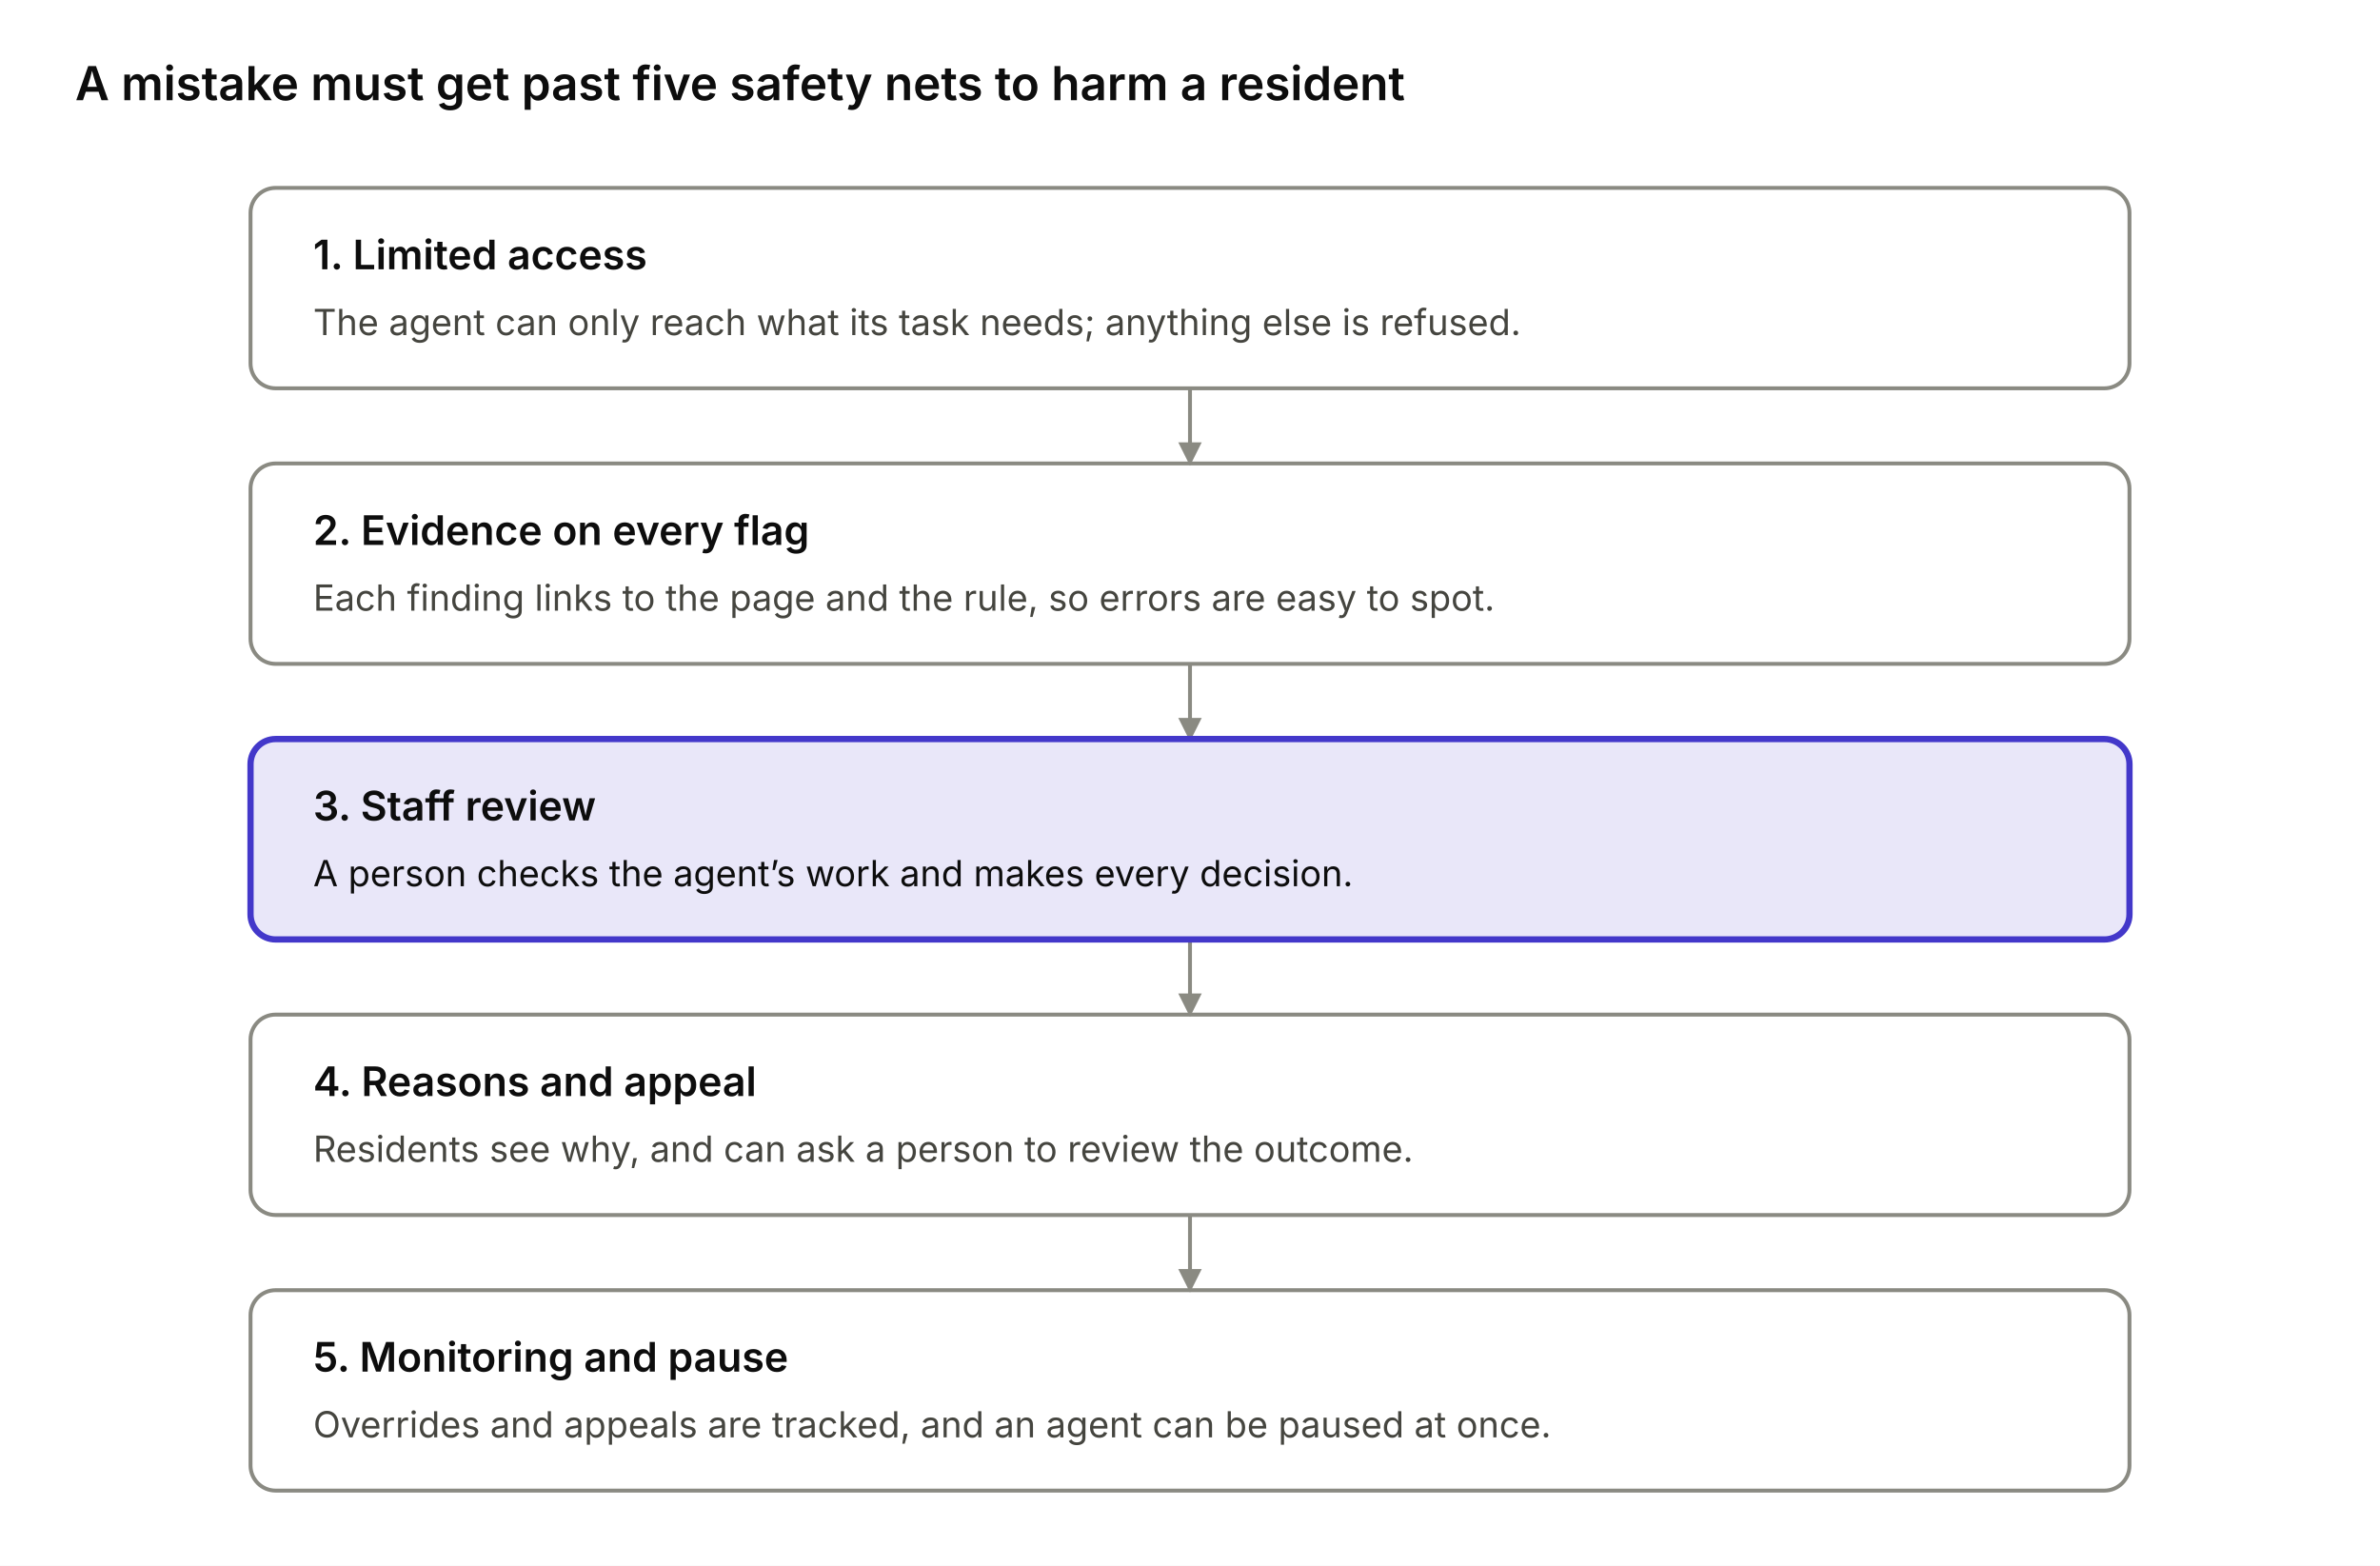
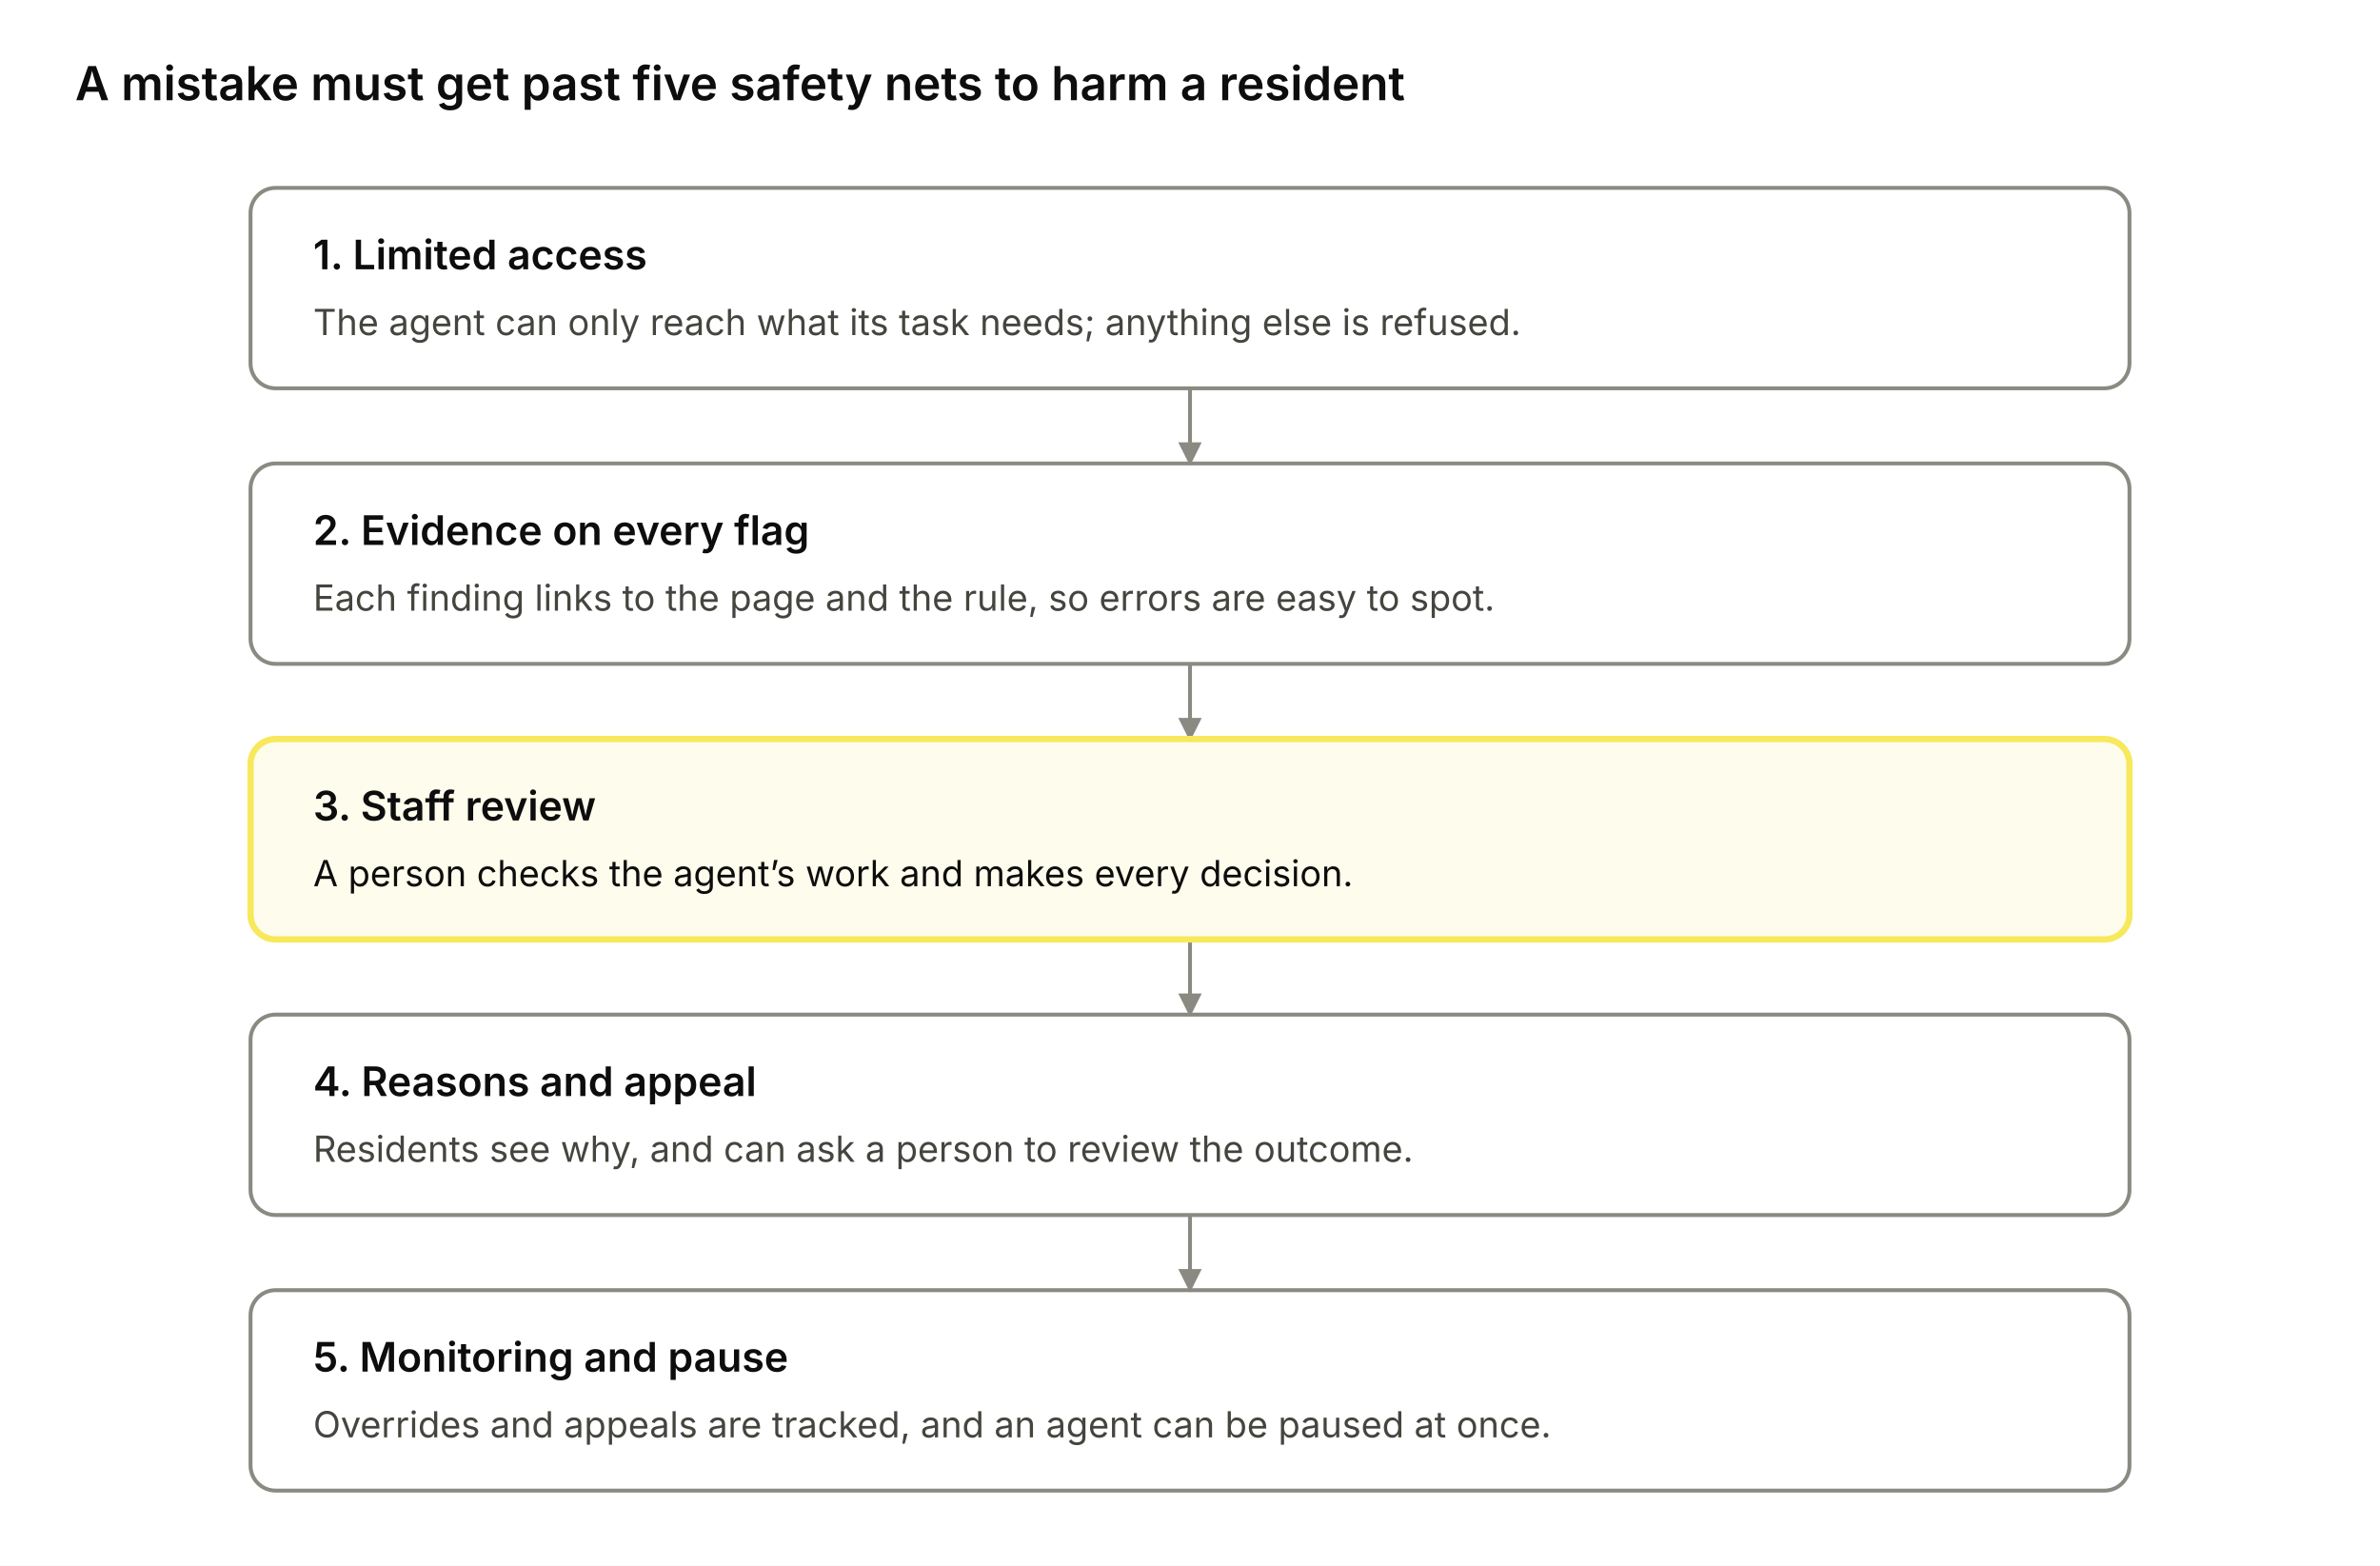
<svg xmlns="http://www.w3.org/2000/svg" font-family="Inter, Helvetica, Arial, sans-serif" viewBox="0 0 760 500" role="img" aria-label="A mistake must get past five safety nets to harm a resident" font-size="13">
  <rect width="100%" height="100%" fill="#FFFFFF" />
  <defs>
    <marker id="nets-arrow" viewBox="0 0 10 10" refX="9" refY="5" markerWidth="6" markerHeight="6" orient="auto-start-reverse">
      <path d="M0 0L10 5L0 10z" fill="#8A8A82" />
    </marker>
  </defs>
  <text x="24" y="32" font-size="15" font-weight="600" fill="#0D0D0D">A mistake must get past five safety nets to harm a resident</text>
  <g fill="none" stroke="#8A8A82" stroke-width="1.25">
    <path d="M380 124V148" marker-end="url(#nets-arrow)" />
    <path d="M380 212V236" marker-end="url(#nets-arrow)" />
    <path d="M380 300V324" marker-end="url(#nets-arrow)" />
    <path d="M380 388V412" marker-end="url(#nets-arrow)" />
  </g>
  <g>
    <rect x="80" y="60" width="600" height="64" rx="8" fill="none" fill-opacity="1" stroke="#8A8A82" stroke-width="1.25" />
    <text x="100" y="86" font-weight="600" fill="#0D0D0D">1. Limited access</text>
    <text x="100" y="107" font-size="11.5" fill="#45453F">The agent can only reach what its task needs; anything else is refused.</text>
  </g>
  <g>
    <rect x="80" y="148" width="600" height="64" rx="8" fill="none" fill-opacity="1" stroke="#8A8A82" stroke-width="1.25" />
    <text x="100" y="174" font-weight="600" fill="#0D0D0D">2. Evidence on every flag</text>
    <text x="100" y="195" font-size="11.5" fill="#45453F">Each finding links to the page and the rule, so errors are easy to spot.</text>
  </g>
  <g>
-     <rect x="80" y="236" width="600" height="64" rx="8" fill="#4338CA" fill-opacity="0.12" stroke="#4338CA" stroke-width="2" />
+     <rect x="80" y="236" width="600" height="64" rx="8" fill="#F7E85C" fill-opacity="0.12" stroke="#F7E85C" stroke-width="2" />
    <text x="100" y="262" font-weight="600" fill="#0D0D0D">3. Staff review</text>
    <text x="100" y="283" font-size="11.5" fill="#0D0D0D">A person checks the agent’s work and makes every decision.</text>
  </g>
  <g>
    <rect x="80" y="324" width="600" height="64" rx="8" fill="none" fill-opacity="1" stroke="#8A8A82" stroke-width="1.25" />
    <text x="100" y="350" font-weight="600" fill="#0D0D0D">4. Reasons and appeal</text>
    <text x="100" y="371" font-size="11.5" fill="#45453F">Residents see why, and can ask a person to review the outcome.</text>
  </g>
  <g>
    <rect x="80" y="412" width="600" height="64" rx="8" fill="none" fill-opacity="1" stroke="#8A8A82" stroke-width="1.25" />
    <text x="100" y="438" font-weight="600" fill="#0D0D0D">5. Monitoring and pause</text>
    <text x="100" y="459" font-size="11.5" fill="#45453F">Overrides and appeals are tracked, and an agent can be paused at once.</text>
  </g>
</svg>
